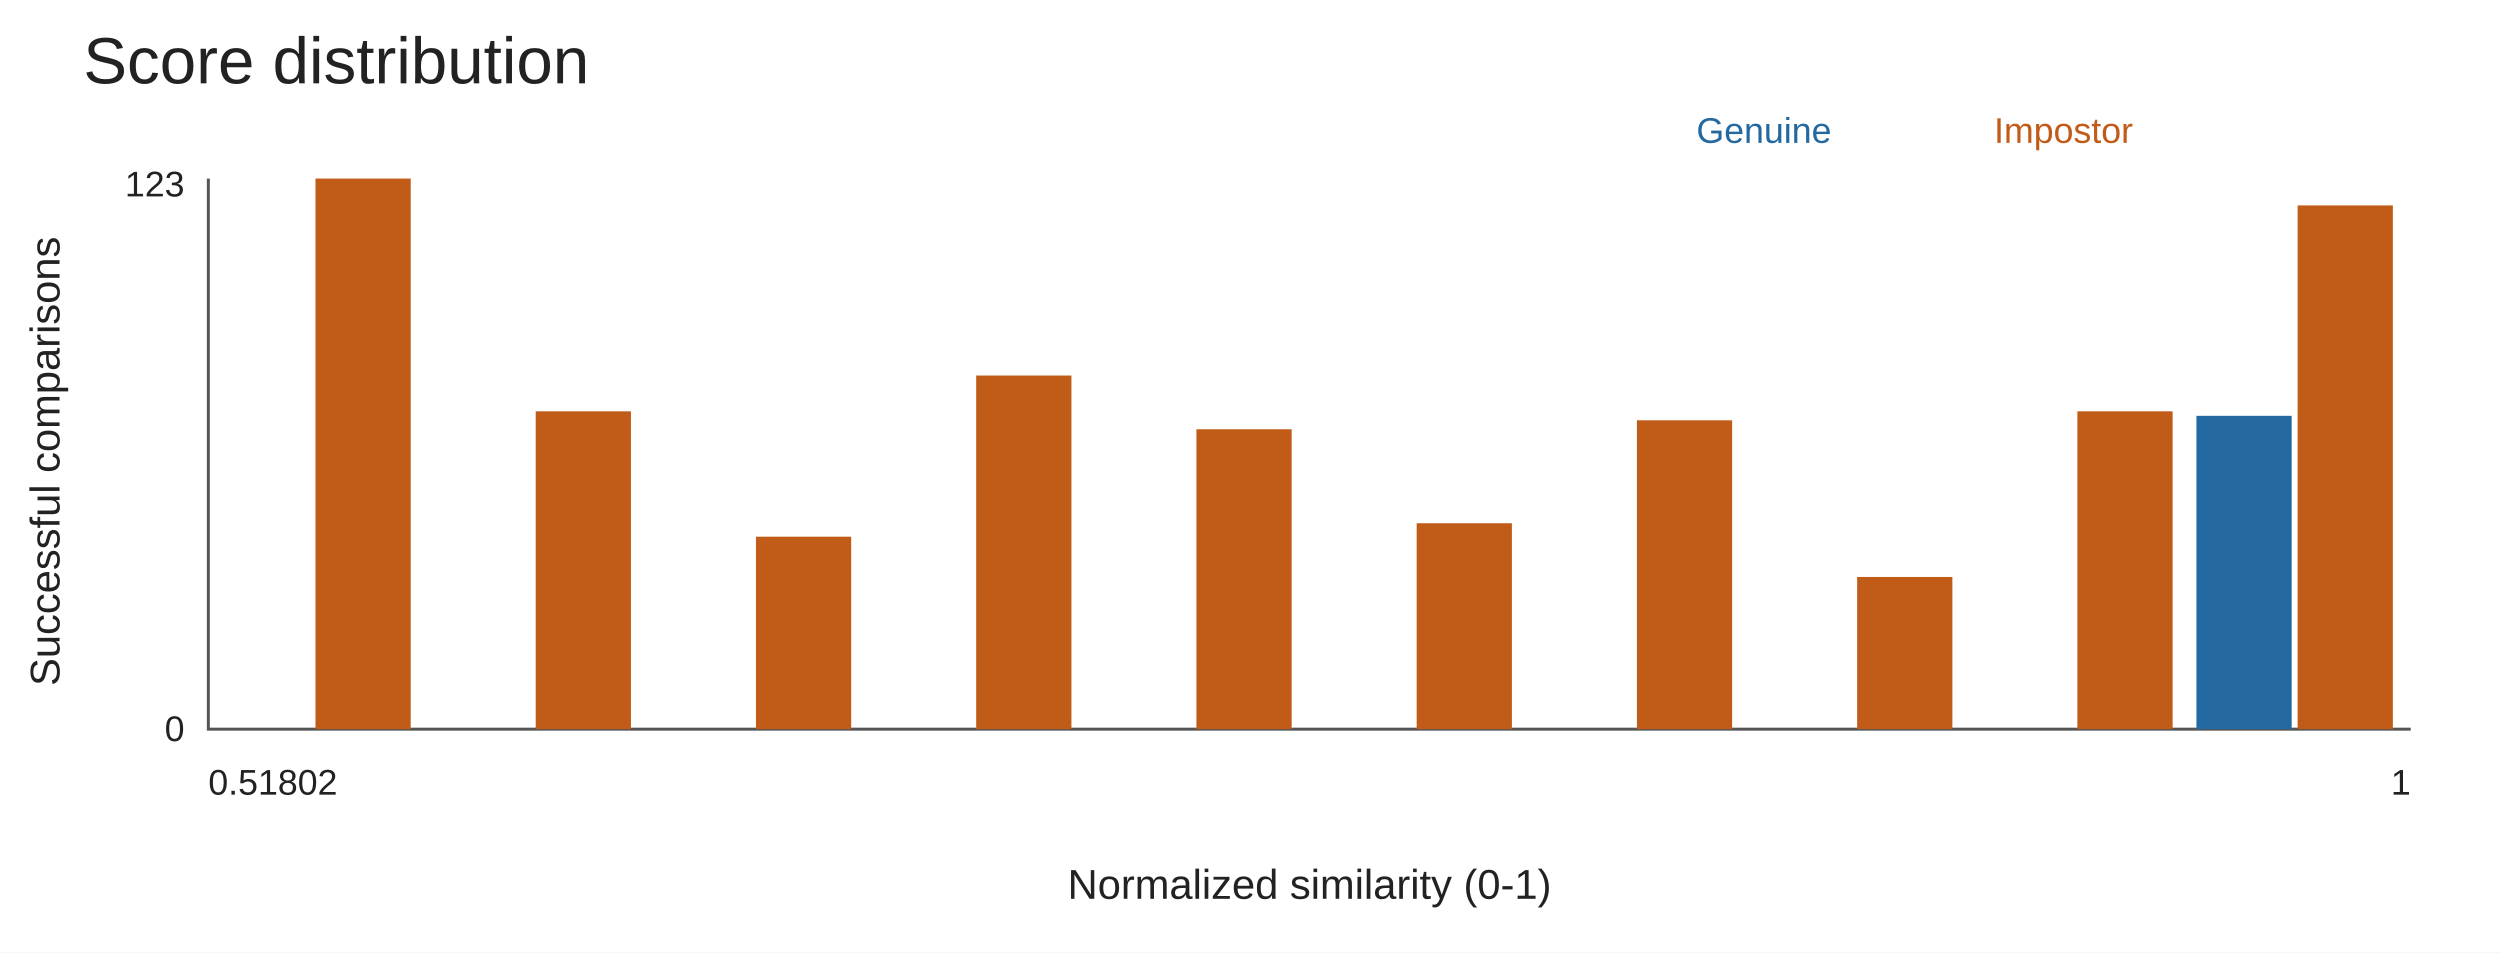
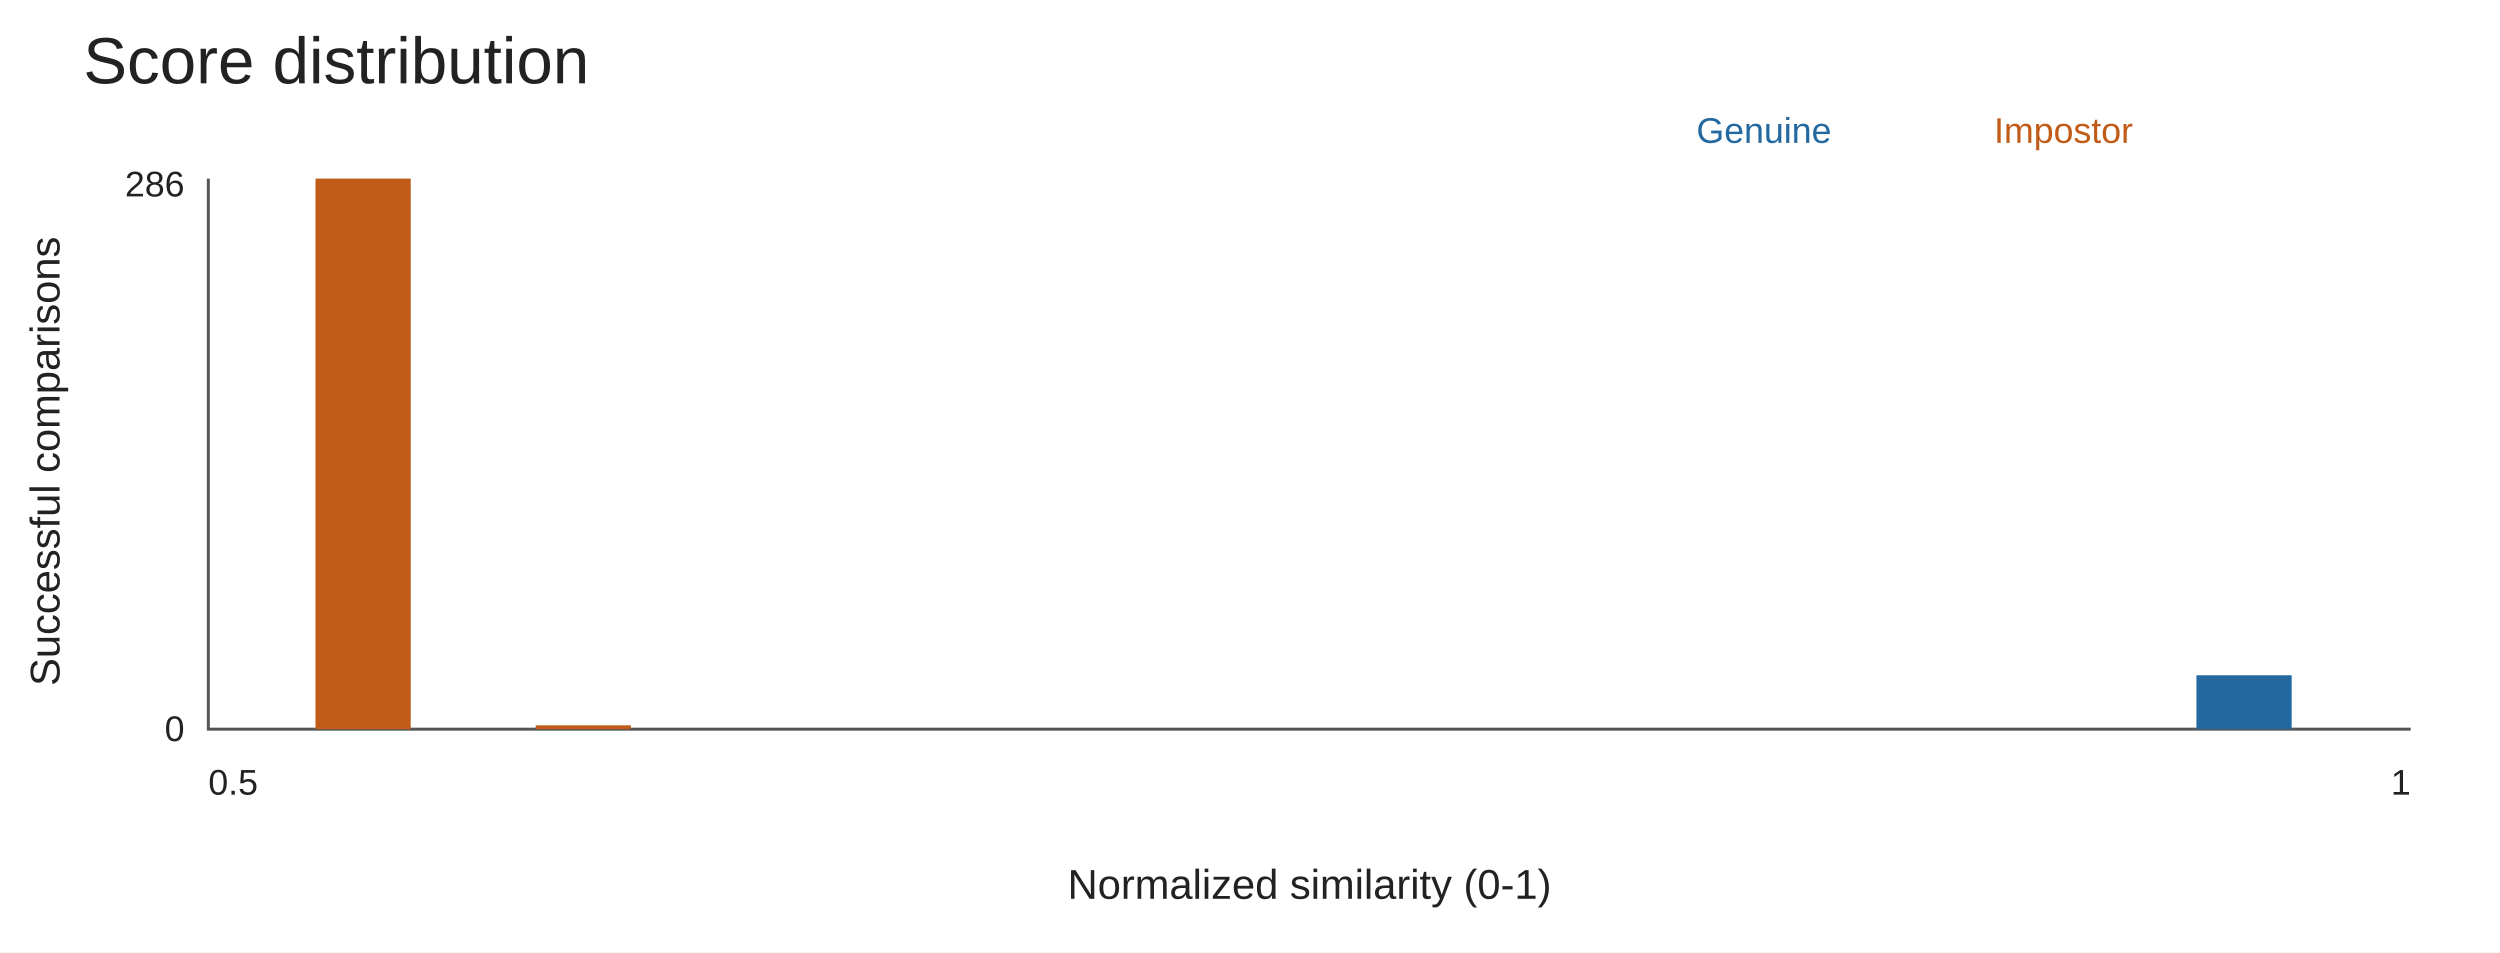
<svg xmlns="http://www.w3.org/2000/svg" width="840" height="320" viewBox="0 0 840 320">
  <rect width="840" height="320" fill="white" />
  <g font-family="Arial" fill="#222">
    <text x="28" y="28" font-size="22">Score distribution</text>
    <path d="M70 60V245H810" fill="none" stroke="#555" />
    <text x="440" y="302" text-anchor="middle" font-size="14">Normalized similarity (0-1)</text>
    <text transform="translate(20 155) rotate(-90)" text-anchor="middle" font-size="14">Successful comparisons</text>
    <rect x="72" y="245" width="32" height="0" fill="#2468a0" />
    <rect x="146" y="245" width="32" height="0" fill="#2468a0" />
    <rect x="220" y="245" width="32" height="0" fill="#2468a0" />
    <rect x="294" y="245" width="32" height="0" fill="#2468a0" />
    <rect x="368" y="245" width="32" height="0" fill="#2468a0" />
    <rect x="442" y="245" width="32" height="0" fill="#2468a0" />
    <rect x="516" y="245" width="32" height="0" fill="#2468a0" />
    <rect x="590" y="245" width="32" height="0" fill="#2468a0" />
    <rect x="664" y="245" width="32" height="0" fill="#2468a0" />
-     <rect x="738" y="139.72" width="32" height="105.28" fill="#2468a0" />
+     <rect x="738" y="226.89" width="32" height="18.112" fill="#2468a0" />
    <rect x="106" y="60" width="32" height="185" fill="#c15b18" />
-     <rect x="180" y="138.21" width="32" height="106.79" fill="#c15b18" />
-     <rect x="254" y="180.33" width="32" height="64.675" fill="#c15b18" />
-     <rect x="328" y="126.18" width="32" height="118.82" fill="#c15b18" />
-     <rect x="402" y="144.23" width="32" height="100.77" fill="#c15b18" />
-     <rect x="476" y="175.81" width="32" height="69.187" fill="#c15b18" />
-     <rect x="550" y="141.22" width="32" height="103.78" fill="#c15b18" />
-     <rect x="624" y="193.86" width="32" height="51.138" fill="#c15b18" />
-     <rect x="698" y="138.21" width="32" height="106.79" fill="#c15b18" />
-     <rect x="772" y="69.024" width="32" height="175.98" fill="#c15b18" />
+     <rect x="180" y="243.71" width="32" height="1.294" fill="#c15b18" />
+     <rect x="254" y="245" width="32" height="0" fill="#c15b18" />
+     <rect x="328" y="245" width="32" height="0" fill="#c15b18" />
+     <rect x="402" y="245" width="32" height="0" fill="#c15b18" />
+     <rect x="476" y="245" width="32" height="0" fill="#c15b18" />
+     <rect x="550" y="245" width="32" height="0" fill="#c15b18" />
+     <rect x="624" y="245" width="32" height="0" fill="#c15b18" />
+     <rect x="698" y="245" width="32" height="0" fill="#c15b18" />
+     <rect x="772" y="245" width="32" height="0" fill="#c15b18" />
    <g font-size="12">
-       <text x="70" y="267">0.51802</text>
+       <text x="70" y="267">0.5</text>
      <text x="810" y="267" text-anchor="end">1</text>
      <text x="62" y="249" text-anchor="end">0</text>
-       <text x="62" y="66" text-anchor="end">123</text>
+       <text x="62" y="66" text-anchor="end">286</text>
    </g>
    <text x="570" y="48" fill="#2468a0">Genuine</text>
    <text x="670" y="48" fill="#c15b18">Impostor</text>
  </g>
</svg>
